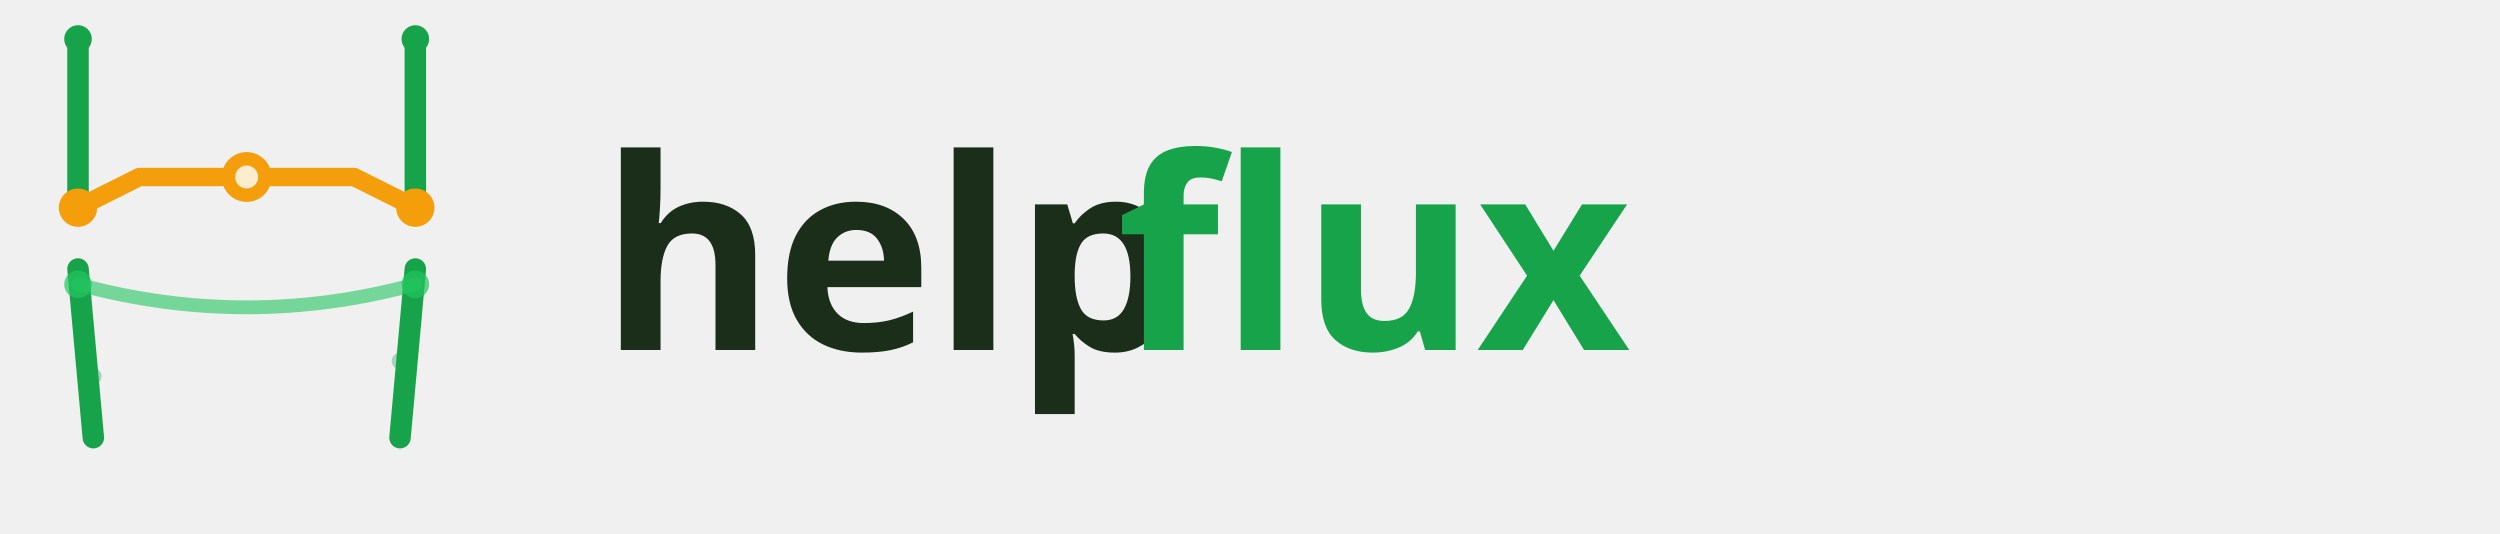
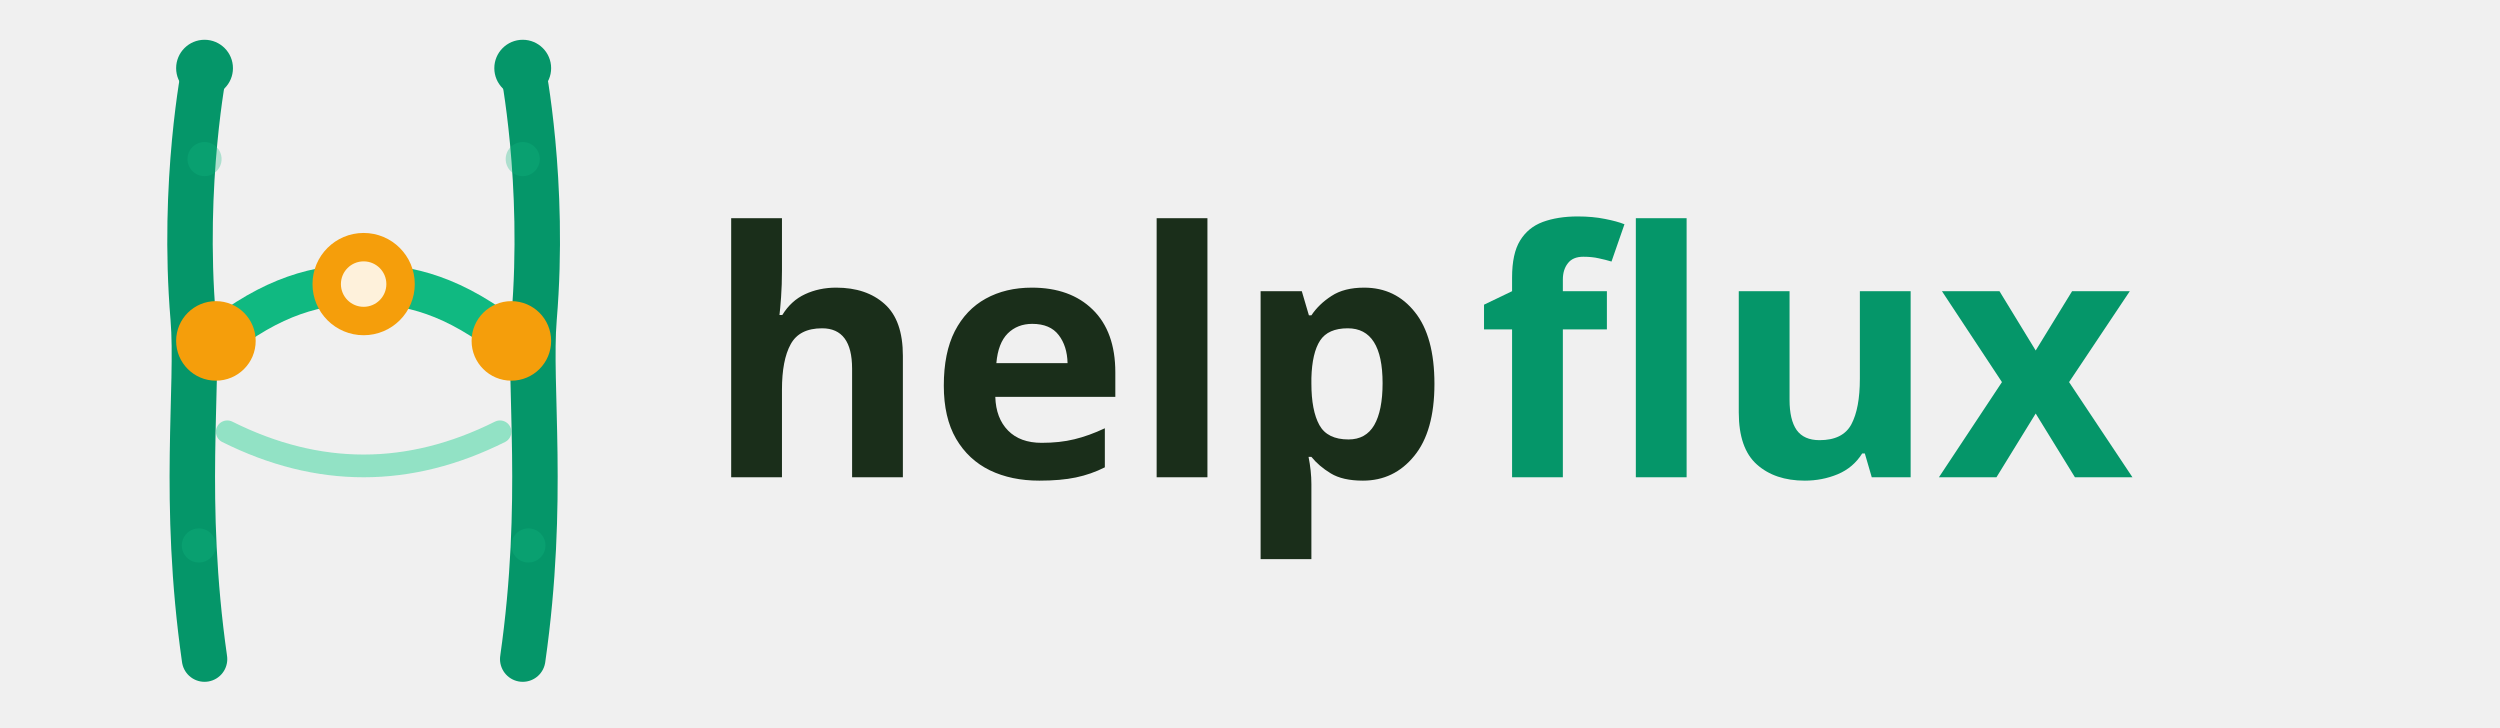
- <svg xmlns="http://www.w3.org/2000/svg" baseProfile="full" height="64" version="1.1" viewBox="0 0 300 64" width="300">
+ <svg xmlns="http://www.w3.org/2000/svg" baseProfile="full" height="64" version="1.1" viewBox="0 0 220 64" width="220">
  <defs />
  <g>
-     <line stroke="#16A34A" stroke-linecap="round" stroke-width="2.576" x1="9.36" x2="9.36" y1="4.68" y2="24.92" />
-     <line stroke="#16A34A" stroke-linecap="round" stroke-width="2.576" x1="9.36" x2="11.2" y1="32.28" y2="52.52" />
-     <line stroke="#16A34A" stroke-linecap="round" stroke-width="2.576" x1="49.84" x2="49.84" y1="4.68" y2="24.92" />
-     <line stroke="#16A34A" stroke-linecap="round" stroke-width="2.576" x1="49.84" x2="48.0" y1="32.28" y2="52.52" />
-     <path d="M 9.36,24.92 L 16.72,21.24 L 42.48,21.24 L 49.84,24.92" fill="none" stroke="#F59E0B" stroke-linecap="round" stroke-linejoin="round" stroke-width="2.208" />
-     <path d="M 9.36,34.12 Q 29.6,39.64 49.84,34.12" fill="none" opacity="0.6" stroke="#22C55E" stroke-linecap="round" stroke-width="1.656" />
-     <circle cx="9.36" cy="12.04" fill="#16A34A" opacity="0.35" r="0.994" />
-     <circle cx="49.84" cy="13.88" fill="#16A34A" opacity="0.35" r="0.994" />
-     <circle cx="11.2" cy="45.16" fill="#16A34A" opacity="0.35" r="0.994" />
-     <circle cx="48.0" cy="43.32" fill="#16A34A" opacity="0.35" r="0.994" />
-     <circle cx="9.36" cy="24.92" fill="#F59E0B" r="2.3" />
-     <circle cx="49.84" cy="24.92" fill="#F59E0B" r="2.3" />
-     <circle cx="29.6" cy="21.24" fill="#F59E0B" r="2.99" />
-     <circle cx="29.6" cy="21.24" fill="#FFFFFF" opacity="0.8" r="1.38" />
-     <circle cx="9.36" cy="34.12" fill="#22C55E" opacity="0.7" r="1.656" />
-     <circle cx="49.84" cy="34.12" fill="#22C55E" opacity="0.7" r="1.656" />
-     <circle cx="9.36" cy="4.68" fill="#16A34A" r="1.656" />
-     <circle cx="49.84" cy="4.68" fill="#16A34A" r="1.656" />
+     <path d="M18,6 C18,6 16,16 17,28 C17.5,34 16,44 18,58" fill="none" stroke="#059669" stroke-linecap="round" stroke-width="4" />
+     <path d="M46,6 C46,6 48,16 47,28 C46.5,34 48,44 46,58" fill="none" stroke="#059669" stroke-linecap="round" stroke-width="4" />
+     <path d="M19,30 C24,26 28,25 32,25 C36,25 40,26 45,30" fill="none" stroke="#10B981" stroke-linecap="round" stroke-width="3.5" />
+     <path d="M20,38 Q32,44 44,38" fill="none" opacity="0.5" stroke="#34D399" stroke-linecap="round" stroke-width="2" />
+     <circle cx="19" cy="30" fill="#F59E0B" r="3.5" />
+     <circle cx="45" cy="30" fill="#F59E0B" r="3.5" />
+     <circle cx="32" cy="25" fill="#F59E0B" r="4.5" />
+     <circle cx="32" cy="25" fill="white" opacity="0.85" r="2" />
+     <circle cx="18" cy="14" fill="#10B981" opacity="0.3" r="1.5" />
+     <circle cx="46" cy="14" fill="#10B981" opacity="0.3" r="1.5" />
+     <circle cx="17.5" cy="48" fill="#10B981" opacity="0.3" r="1.5" />
+     <circle cx="46.5" cy="48" fill="#10B981" opacity="0.3" r="1.5" />
+     <circle cx="18" cy="6" fill="#059669" r="2.5" />
+     <circle cx="46" cy="6" fill="#059669" r="2.5" />
  </g>
-   <g style="font-family: 'Space Grotesk', sans-serif; font-weight: 700; font-size: 32px;">
-     <text fill="#1A2E1A" x="72" y="42">help</text>
-     <text fill="#16A34A" x="134" y="42">flux</text>
+   <g transform="translate(62, 0)">
+     <text fill="#1A2E1A" font-family="Space Grotesk, sans-serif" font-size="30" font-weight="700" x="0" y="42">help</text>
+     <text fill="#059669" font-family="Space Grotesk, sans-serif" font-size="30" font-weight="700" x="68" y="42">flux</text>
  </g>
</svg>
